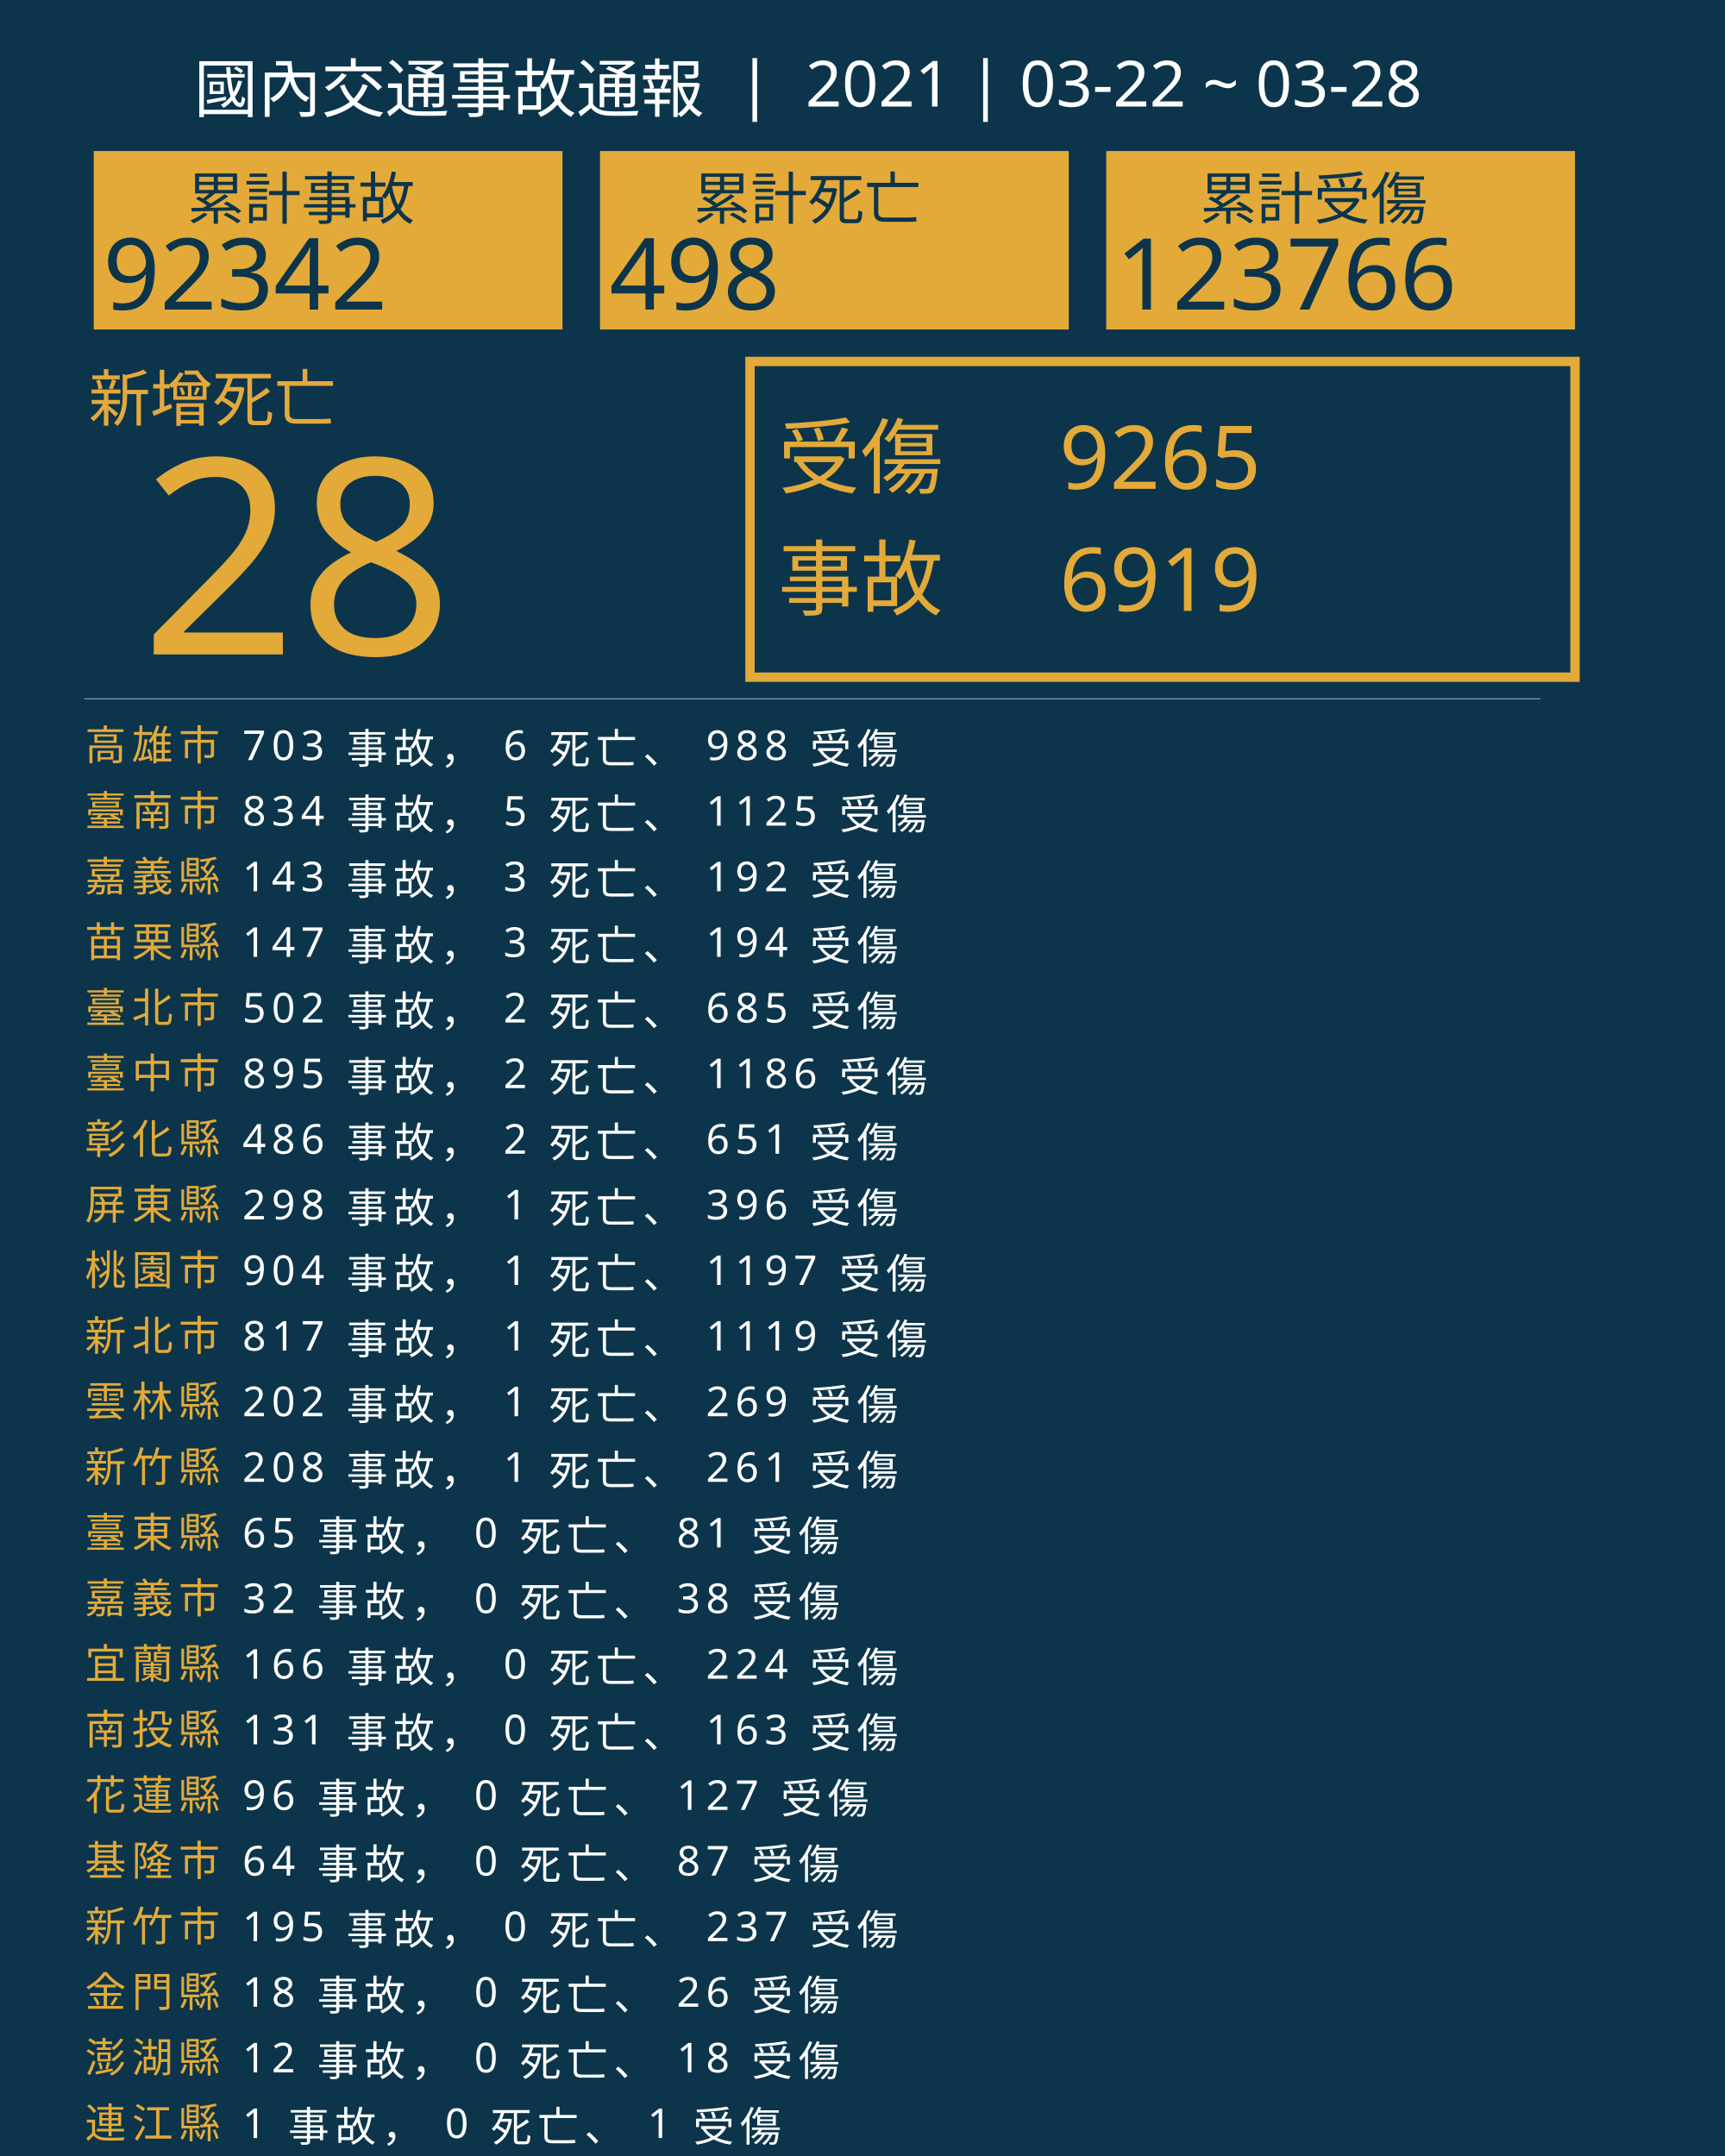
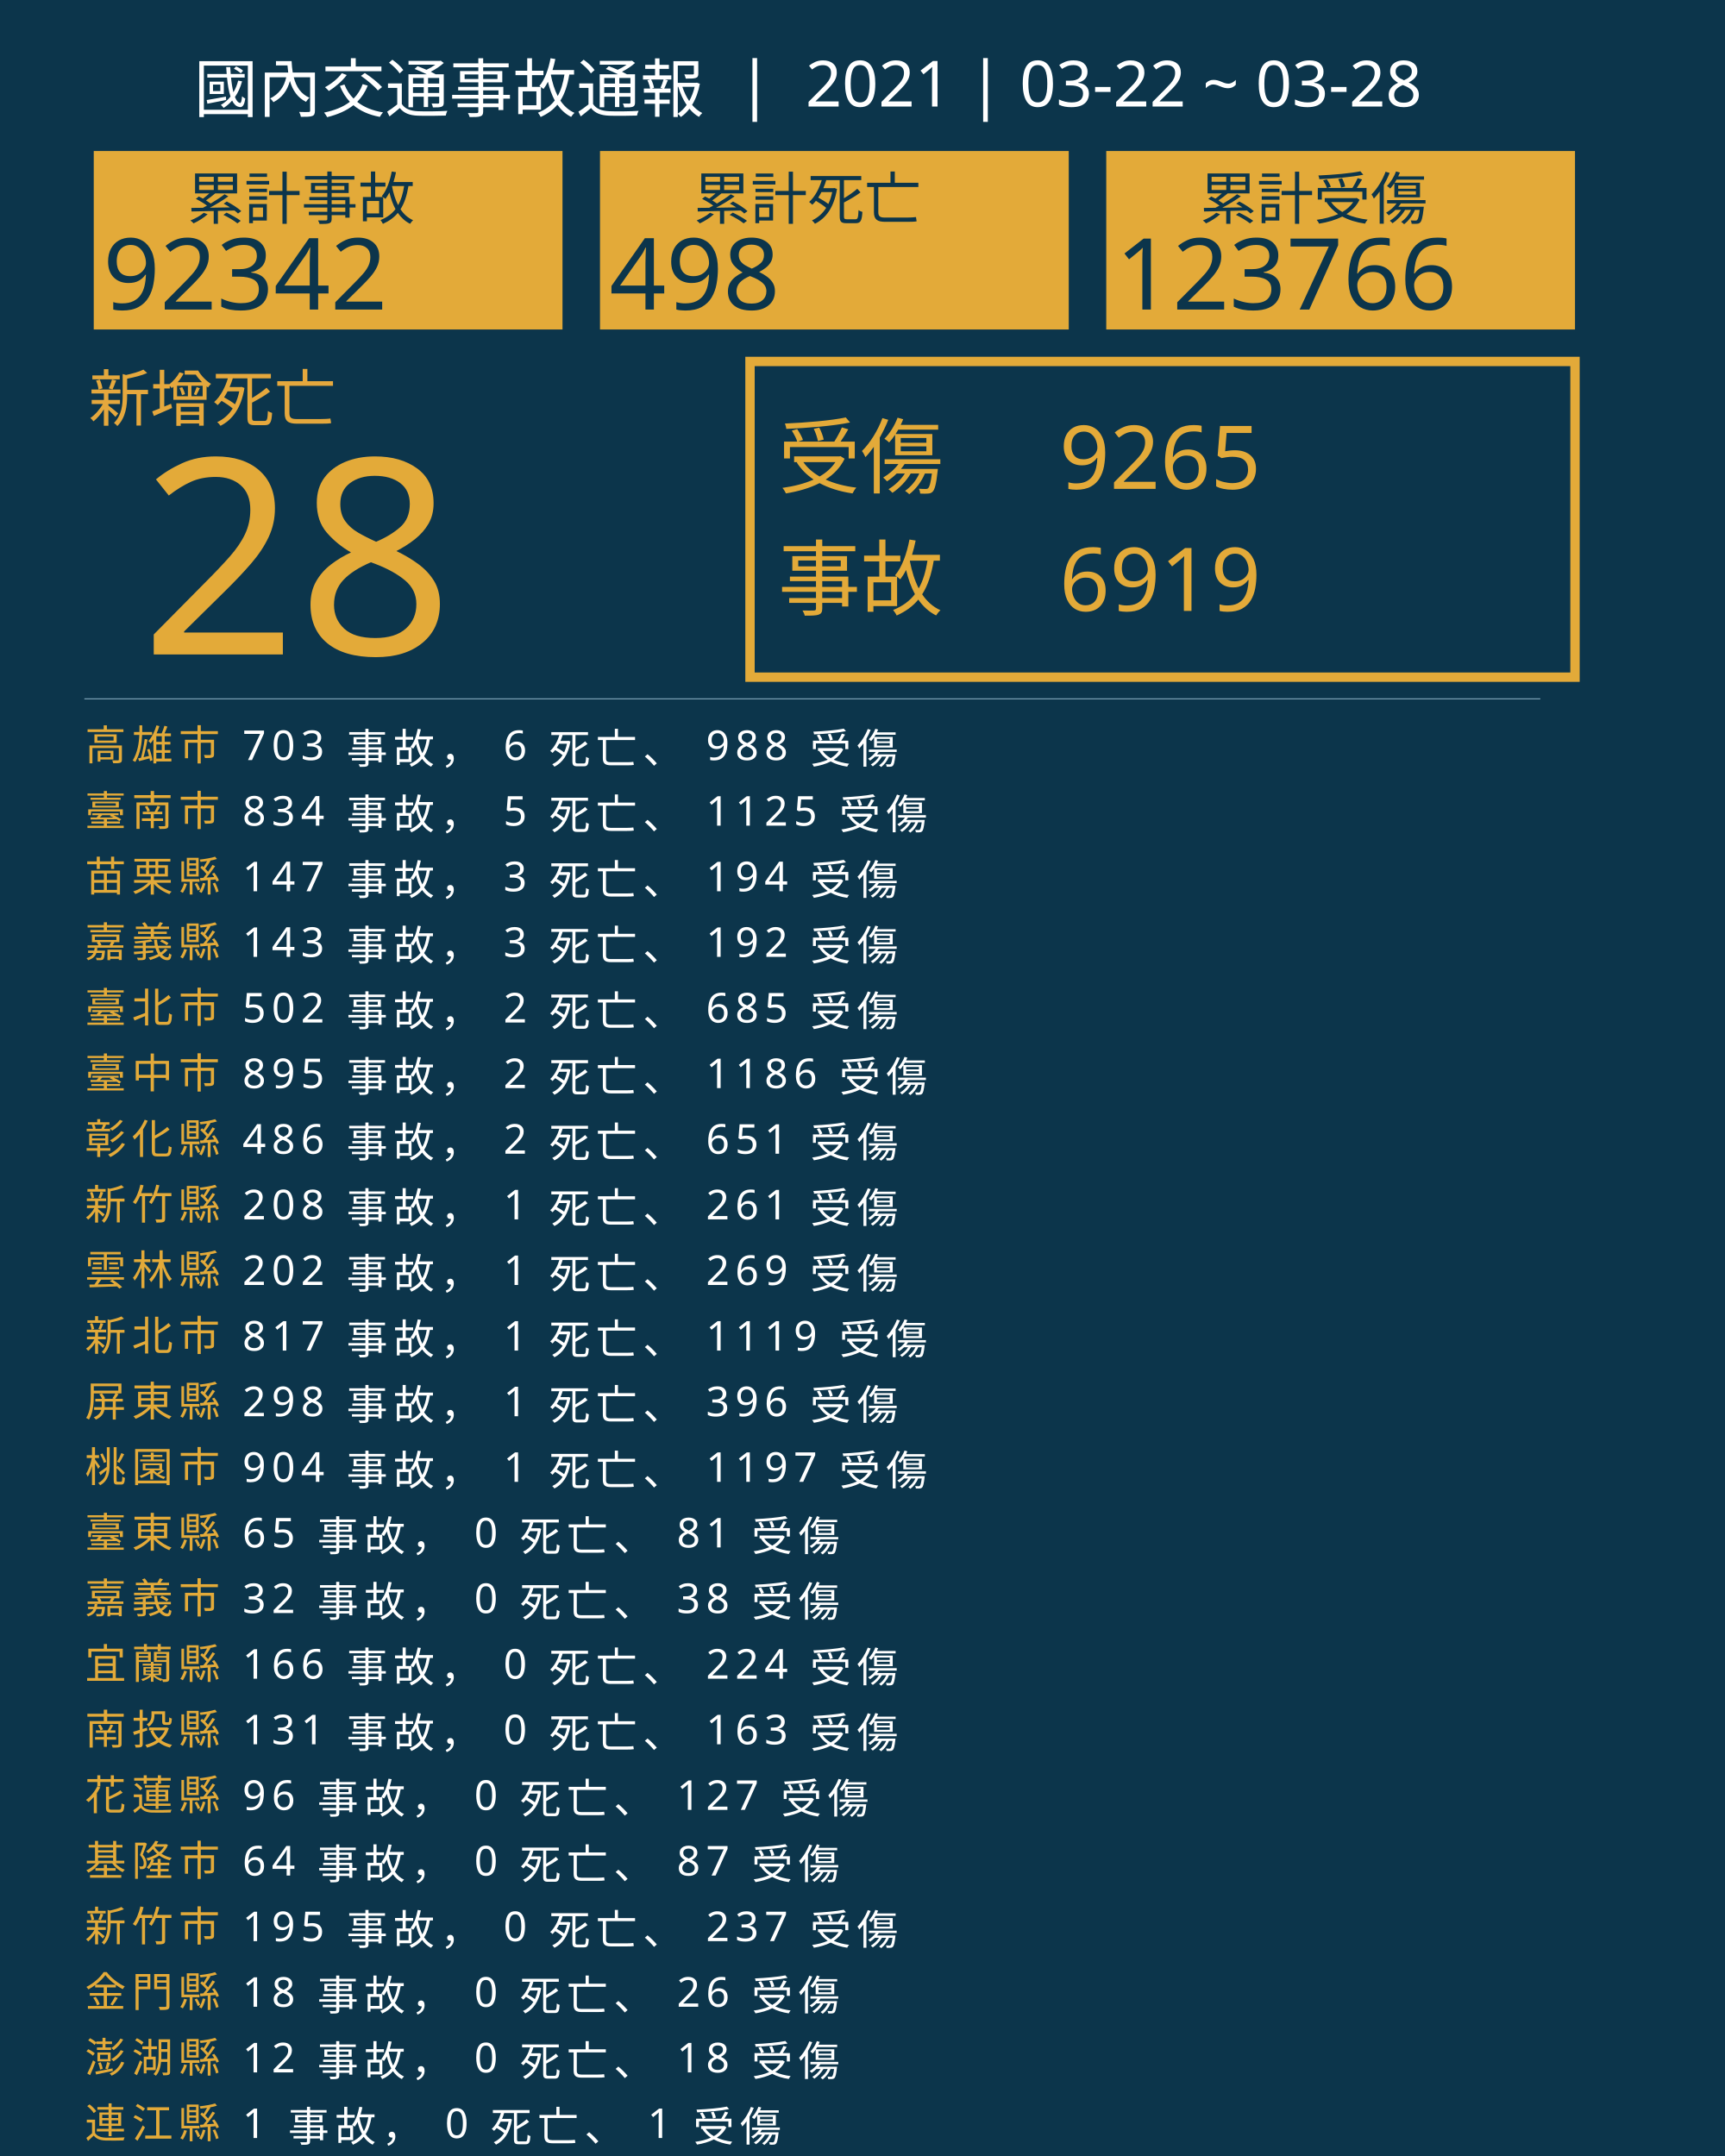
<svg xmlns="http://www.w3.org/2000/svg" version="1.1" id="圖層_1" x="0px" y="0px" viewBox="0 0 1840 2300" style="enable-background:new 0 0 1840 2300;" xml:space="preserve">
  <style type="text/css">
	.st0{fill:#0C354B;}
	.st1{fill:#E5A83D;}
	.st2{font-family:'NotoSansCJKtc-Bold-B5pc-H';}
	.st3{font-size:66px;}
	.st4{fill:#E3AA39;}
	.st5{font-family:'Arial-BoldMT';}
	.st6{font-size:291.776px;}
	.st7{fill:none;stroke:#E3AA39;stroke-miterlimit:10;stroke-width:10;}
	.st8{font-family:'NotoSansCJKtc-Light-B5pc-H';}
	.st9{font-size:88px;}
	.st10{font-family:'NotoSansCJKtc-Medium-B5pc-H';}
	.st11{font-size:94px;}
	.st12{fill:none;stroke:#8AAFC1;stroke-miterlimit:10;}
	.st13{font-size:60.649px;}
	.st14{font-size:106px;}
	.st15{fill:none;}
	.st16{font-size:44px;}
	.st17{letter-spacing:6;}
	.st18{fill:#FFFFFF;}
	.st19{letter-spacing:1;}
	.st20{font-size:68px;}
</style>
  <rect class="st0" width="1840" height="2300" />
  <text transform="matrix(1 0 0 1 94.5001 449.017)" class="st1 st2 st3">新增死亡</text>
  <g>
    <text transform="matrix(1 0 0 1 150 698.1412)" class="st4 st5 st6">28</text>
  </g>
  <g>
    <rect x="800" y="385.6" class="st7" width="880" height="336.8" />
    <g>
      <text transform="matrix(1 0 0 1 830 519.593)" class="st4 st8 st9">受傷</text>
      <text transform="matrix(1 0 0 1 1130 521.5084)" class="st4 st10 st11">9265</text>
      <text transform="matrix(1 0 0 1 1130 651.7274)" class="st4 st10 st11">6919</text>
      <text transform="matrix(1 0 0 1 830 649.4965)" class="st4 st8 st9">事故</text>
    </g>
  </g>
  <line class="st12" x1="90" y1="745.5" x2="1643" y2="745.5" />
  <g>
    <g>
      <rect x="100" y="161.1" class="st4" width="500" height="190.4" />
      <g>
        <text transform="matrix(1 0 0 1 200 233.9079)" class="st0 st10 st13">累計事故</text>
        <g>
          <text transform="matrix(1 0 0 1 110 330.2121)" class="st0 st5 st14">92342</text>
        </g>
      </g>
    </g>
    <g>
      <rect x="640" y="161.1" class="st4" width="500" height="190.4" />
      <g>
        <text transform="matrix(1 0 0 1 740 233.908)" class="st0 st10 st13">累計死亡</text>
        <g>
          <text transform="matrix(1 0 0 1 650 330.2122)" class="st0 st5 st14">498</text>
        </g>
      </g>
    </g>
    <g>
      <rect x="1180" y="161.1" class="st4" width="500" height="190.4" />
      <g>
        <text transform="matrix(1 0 0 1 1280 233.908)" class="st0 st10 st13">累計受傷</text>
        <g>
          <text transform="matrix(1 0 0 1 1190 330.2122)" class="st0 st5 st14">123766</text>
        </g>
      </g>
    </g>
  </g>
  <rect x="90.6" y="772.1" class="st15" width="1141.8" height="314.8" />
  <text transform="matrix(1 0 0 1 90.5591 810.7965)">
    <tspan x="0" y="0" class="st4 st10 st16 st17">高雄市</tspan>
    <tspan x="150.6" y="0" class="st18 st10 st16 st17"> 703 事故， 6 死亡、 988 受傷</tspan>
    <tspan x="0" y="70" class="st4 st10 st16 st17">臺南市</tspan>
    <tspan x="150.6" y="70" class="st18 st10 st16 st17"> 834 事故， 5 死亡、 1125 受傷</tspan>
-     <tspan x="0" y="140" class="st4 st10 st16 st17">嘉義縣</tspan>
-     <tspan x="150.6" y="140" class="st18 st10 st16 st17"> 143 事故， 3 死亡、 192 受傷</tspan>
-     <tspan x="0" y="210" class="st4 st10 st16 st17">苗栗縣</tspan>
-     <tspan x="150.6" y="210" class="st18 st10 st16 st17"> 147 事故， 3 死亡、 194 受傷</tspan>
+     <tspan x="0" y="140" class="st4 st10 st16 st17">苗栗縣</tspan>
+     <tspan x="150.6" y="140" class="st18 st10 st16 st17"> 147 事故， 3 死亡、 194 受傷</tspan>
+     <tspan x="0" y="210" class="st4 st10 st16 st17">嘉義縣</tspan>
+     <tspan x="150.6" y="210" class="st18 st10 st16 st17"> 143 事故， 3 死亡、 192 受傷</tspan>
    <tspan x="0" y="280" class="st4 st10 st16 st17">臺北市</tspan>
    <tspan x="150.6" y="280" class="st18 st10 st16 st17"> 502 事故， 2 死亡、 685 受傷</tspan>
    <tspan x="0" y="350" class="st4 st10 st16 st17">臺中市</tspan>
    <tspan x="150.6" y="350" class="st18 st10 st16 st17"> 895 事故， 2 死亡、 1186 受傷</tspan>
    <tspan x="0" y="420" class="st4 st10 st16 st17">彰化縣</tspan>
    <tspan x="150.6" y="420" class="st18 st10 st16 st17"> 486 事故， 2 死亡、 651 受傷</tspan>
-     <tspan x="0" y="490" class="st4 st10 st16 st17">屏東縣</tspan>
-     <tspan x="150.6" y="490" class="st18 st10 st16 st17"> 298 事故， 1 死亡、 396 受傷</tspan>
-     <tspan x="0" y="560" class="st4 st10 st16 st17">桃園市</tspan>
-     <tspan x="150.6" y="560" class="st18 st10 st16 st17"> 904 事故， 1 死亡、 1197 受傷</tspan>
+     <tspan x="0" y="490" class="st4 st10 st16 st17">新竹縣</tspan>
+     <tspan x="150.6" y="490" class="st18 st10 st16 st17"> 208 事故， 1 死亡、 261 受傷</tspan>
+     <tspan x="0" y="560" class="st4 st10 st16 st17">雲林縣</tspan>
+     <tspan x="150.6" y="560" class="st18 st10 st16 st17"> 202 事故， 1 死亡、 269 受傷</tspan>
    <tspan x="0" y="630" class="st4 st10 st16 st17">新北市</tspan>
    <tspan x="150.6" y="630" class="st18 st10 st16 st17"> 817 事故， 1 死亡、 1119 受傷</tspan>
-     <tspan x="0" y="700" class="st4 st10 st16 st17">雲林縣</tspan>
-     <tspan x="150.6" y="700" class="st18 st10 st16 st17"> 202 事故， 1 死亡、 269 受傷</tspan>
-     <tspan x="0" y="770" class="st4 st10 st16 st17">新竹縣</tspan>
-     <tspan x="150.6" y="770" class="st18 st10 st16 st17"> 208 事故， 1 死亡、 261 受傷</tspan>
+     <tspan x="0" y="700" class="st4 st10 st16 st17">屏東縣</tspan>
+     <tspan x="150.6" y="700" class="st18 st10 st16 st17"> 298 事故， 1 死亡、 396 受傷</tspan>
+     <tspan x="0" y="770" class="st4 st10 st16 st17">桃園市</tspan>
+     <tspan x="150.6" y="770" class="st18 st10 st16 st17"> 904 事故， 1 死亡、 1197 受傷</tspan>
    <tspan x="0" y="840" class="st4 st10 st16 st17">臺東縣</tspan>
    <tspan x="150.6" y="840" class="st18 st10 st16 st17"> 65 事故， 0 死亡、 81 受傷</tspan>
    <tspan x="0" y="910" class="st4 st10 st16 st17">嘉義市</tspan>
    <tspan x="150.6" y="910" class="st18 st10 st16 st17"> 32 事故， 0 死亡、 38 受傷</tspan>
    <tspan x="0" y="980" class="st4 st10 st16 st17">宜蘭縣</tspan>
    <tspan x="150.6" y="980" class="st18 st10 st16 st17"> 166 事故， 0 死亡、 224 受傷</tspan>
    <tspan x="0" y="1050" class="st4 st10 st16 st17">南投縣</tspan>
    <tspan x="150.6" y="1050" class="st18 st10 st16 st17"> 131 事故， 0 死亡、 163 受傷</tspan>
    <tspan x="0" y="1120" class="st4 st10 st16 st17">花蓮縣</tspan>
    <tspan x="150.6" y="1120" class="st18 st10 st16 st17"> 96 事故， 0 死亡、 127 受傷</tspan>
    <tspan x="0" y="1190" class="st4 st10 st16 st17">基隆市</tspan>
    <tspan x="150.6" y="1190" class="st18 st10 st16 st17"> 64 事故， 0 死亡、 87 受傷</tspan>
    <tspan x="0" y="1260" class="st4 st10 st16 st17">新竹市</tspan>
    <tspan x="150.6" y="1260" class="st18 st10 st16 st17"> 195 事故， 0 死亡、 237 受傷</tspan>
    <tspan x="0" y="1330" class="st4 st10 st16 st17">金門縣</tspan>
    <tspan x="150.6" y="1330" class="st18 st10 st16 st17"> 18 事故， 0 死亡、 26 受傷</tspan>
    <tspan x="0" y="1400" class="st4 st10 st16 st17">澎湖縣</tspan>
    <tspan x="150.6" y="1400" class="st18 st10 st16 st17"> 12 事故， 0 死亡、 18 受傷</tspan>
    <tspan x="0" y="1470" class="st4 st10 st16 st17">連江縣</tspan>
    <tspan x="150.6" y="1470" class="st18 st10 st16 st17"> 1 事故， 0 死亡、 1 受傷</tspan>
  </text>
  <text transform="matrix(1 0 0 1 207 119.2712)" class="st18 st8 st20">國內交通事故通報  |  2021 | 03-22 ~ 03-28</text>
</svg>
